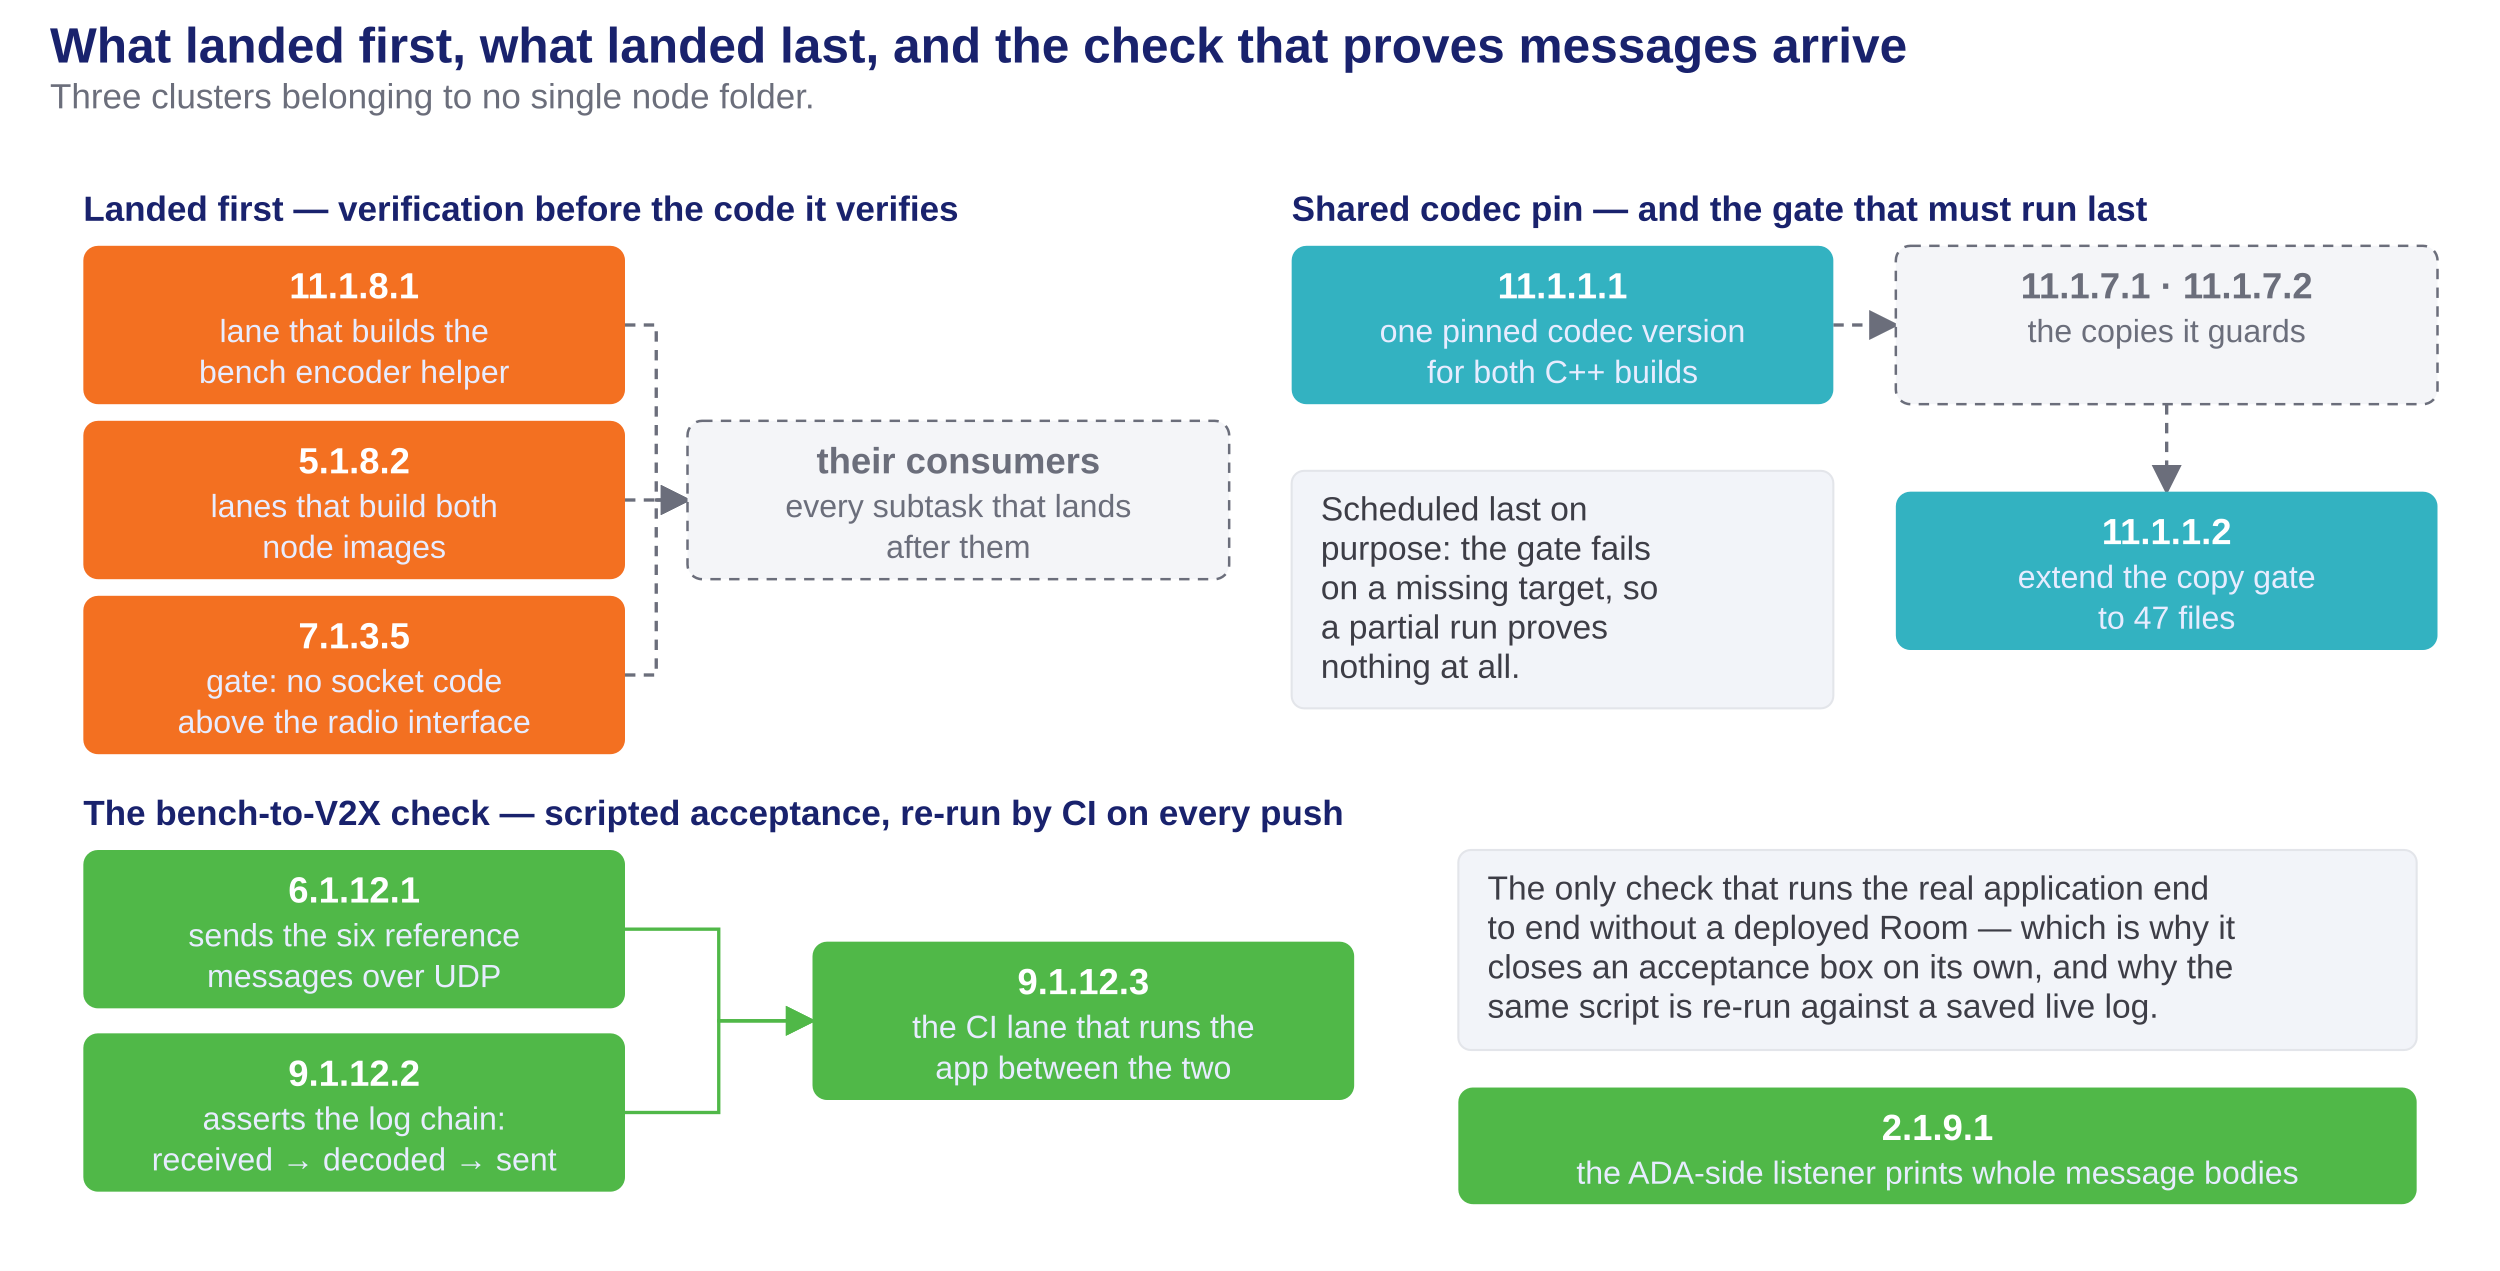
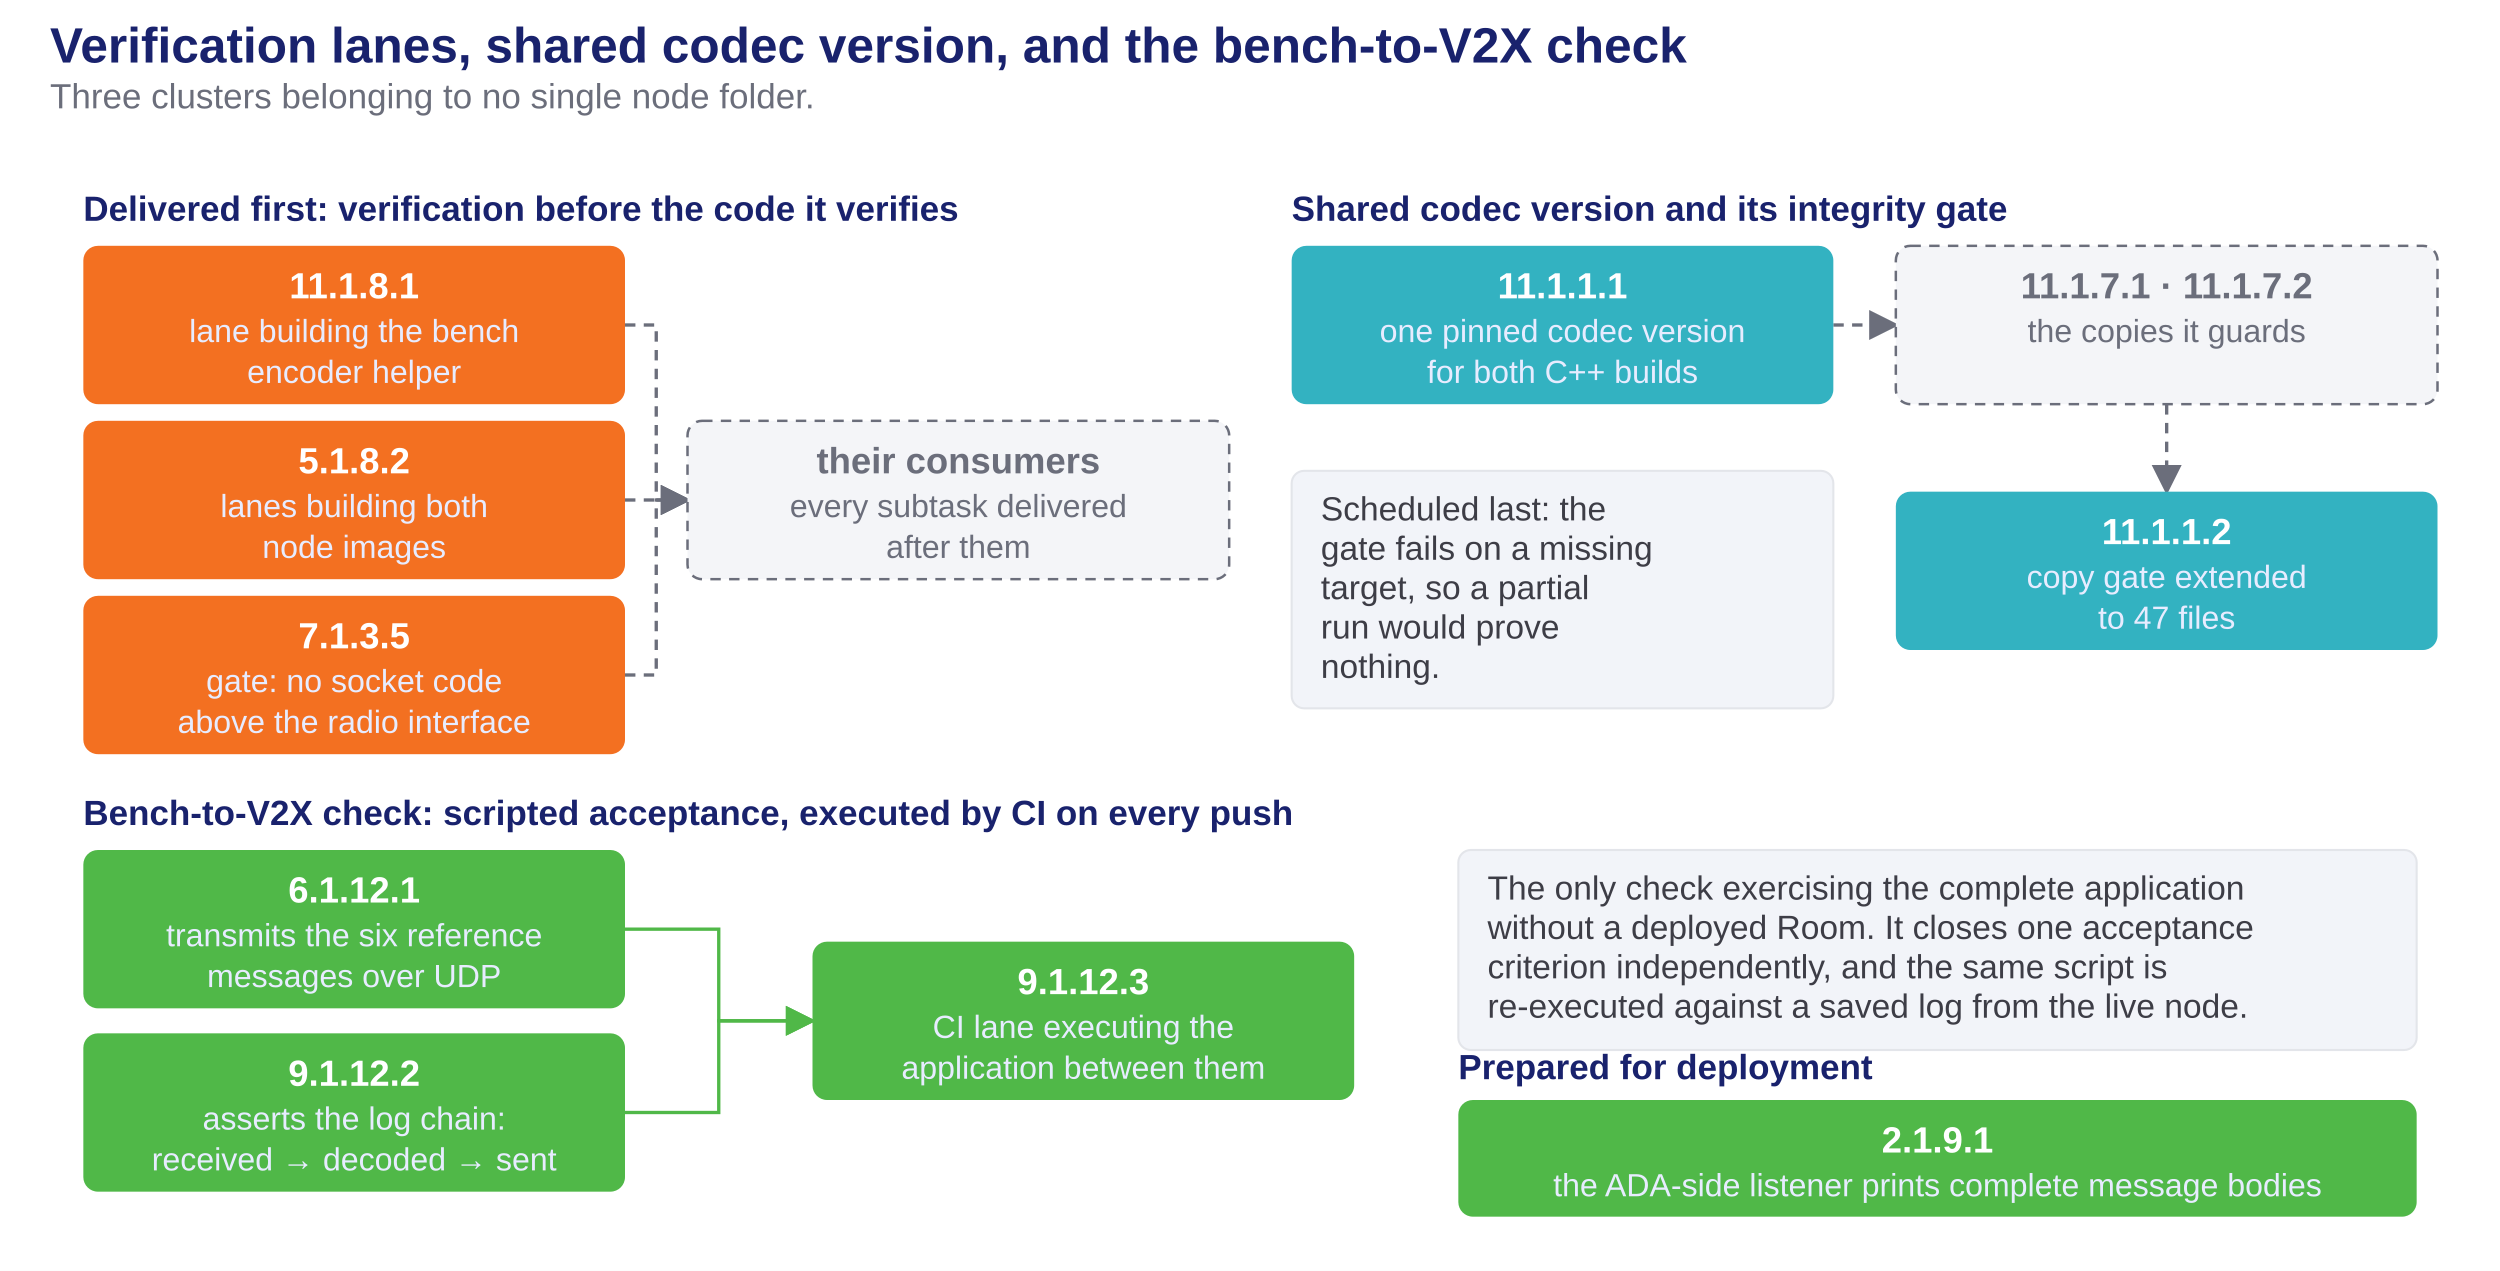
- <svg xmlns="http://www.w3.org/2000/svg" version="1.1" width="1200px" height="610px" viewBox="0 0 1200 610" font-family="Segoe UI, Arial, sans-serif" content="&lt;mxfile host=&quot;app.diagrams.net&quot;&gt;&#10;  &lt;diagram name=&quot;phase1-exec-ci-and-checks&quot; id=&quot;phase1-exec-ci-and-checks&quot;&gt;&#10;    &lt;mxGraphModel dx=&quot;1400&quot; dy=&quot;800&quot; grid=&quot;1&quot; gridSize=&quot;10&quot; guides=&quot;1&quot; tooltips=&quot;1&quot; connect=&quot;1&quot; arrows=&quot;1&quot; fold=&quot;1&quot; page=&quot;1&quot; pageScale=&quot;1&quot; pageWidth=&quot;1200&quot; pageHeight=&quot;610&quot; math=&quot;0&quot; shadow=&quot;0&quot;&gt;&#10;      &lt;root&gt;&#10;        &lt;mxCell id=&quot;0&quot; /&gt;&#10;        &lt;mxCell id=&quot;1&quot; parent=&quot;0&quot; /&gt;&#10;        &lt;mxCell id=&quot;t1&quot; value=&quot;What landed first, what landed last, and the check that proves messages arrive&quot; style=&quot;text;html=1;align=left;verticalAlign=middle;fontSize=23.8;fontColor=#19226D;fontStyle=1;&quot; vertex=&quot;1&quot; parent=&quot;1&quot;&gt;&lt;mxGeometry x=&quot;24&quot; y=&quot;20&quot; width=&quot;1152&quot; height=&quot;20&quot; as=&quot;geometry&quot; /&gt;&lt;/mxCell&gt;&#10;        &lt;mxCell id=&quot;t2&quot; value=&quot;Three clusters belonging to no single node folder.&quot; style=&quot;text;html=1;align=left;verticalAlign=middle;fontSize=16.8;fontColor=#6b6e7b;fontStyle=0;&quot; vertex=&quot;1&quot; parent=&quot;1&quot;&gt;&lt;mxGeometry x=&quot;24&quot; y=&quot;42&quot; width=&quot;1152&quot; height=&quot;20&quot; as=&quot;geometry&quot; /&gt;&lt;/mxCell&gt;&#10;        &lt;mxCell id=&quot;t3&quot; value=&quot;Landed first — verification before the code it verifies&quot; style=&quot;text;html=1;align=left;verticalAlign=middle;fontSize=16.8;fontColor=#19226D;fontStyle=1;&quot; vertex=&quot;1&quot; parent=&quot;1&quot;&gt;&lt;mxGeometry x=&quot;40&quot; y=&quot;96&quot; width=&quot;1200&quot; height=&quot;20&quot; as=&quot;geometry&quot; /&gt;&lt;/mxCell&gt;&#10;        &lt;mxCell id=&quot;c1181&quot; value=&quot;11.1.8.1&#10;lane that builds the&#10;bench encoder helper&quot; style=&quot;rounded=1;arcSize=10;html=1;fillColor=#F37021;strokeColor=none;fontColor=#ffffff;fontSize=16.8;fontStyle=1;whiteSpace=wrap;verticalAlign=middle;&quot; vertex=&quot;1&quot; parent=&quot;1&quot;&gt;&lt;mxGeometry x=&quot;40&quot; y=&quot;118&quot; width=&quot;260&quot; height=&quot;76&quot; as=&quot;geometry&quot; /&gt;&lt;/mxCell&gt;&#10;        &lt;mxCell id=&quot;c582&quot; value=&quot;5.1.8.2&#10;lanes that build both&#10;node images&quot; style=&quot;rounded=1;arcSize=10;html=1;fillColor=#F37021;strokeColor=none;fontColor=#ffffff;fontSize=16.8;fontStyle=1;whiteSpace=wrap;verticalAlign=middle;&quot; vertex=&quot;1&quot; parent=&quot;1&quot;&gt;&lt;mxGeometry x=&quot;40&quot; y=&quot;202&quot; width=&quot;260&quot; height=&quot;76&quot; as=&quot;geometry&quot; /&gt;&lt;/mxCell&gt;&#10;        &lt;mxCell id=&quot;c7135&quot; value=&quot;7.1.3.5&#10;gate: no socket code&#10;above the radio interface&quot; style=&quot;rounded=1;arcSize=10;html=1;fillColor=#F37021;strokeColor=none;fontColor=#ffffff;fontSize=16.8;fontStyle=1;whiteSpace=wrap;verticalAlign=middle;&quot; vertex=&quot;1&quot; parent=&quot;1&quot;&gt;&lt;mxGeometry x=&quot;40&quot; y=&quot;286&quot; width=&quot;260&quot; height=&quot;76&quot; as=&quot;geometry&quot; /&gt;&lt;/mxCell&gt;&#10;        &lt;mxCell id=&quot;ghcons&quot; value=&quot;their consumers&#10;every subtask that lands&#10;after them&quot; style=&quot;rounded=1;arcSize=10;html=1;fillColor=#f4f5f8;strokeColor=#6b6e7b;dashed=1;fontColor=#6b6e7b;fontSize=15.4;fontStyle=0;whiteSpace=wrap;verticalAlign=middle;&quot; vertex=&quot;1&quot; parent=&quot;1&quot;&gt;&lt;mxGeometry x=&quot;330&quot; y=&quot;202&quot; width=&quot;260&quot; height=&quot;76&quot; as=&quot;geometry&quot; /&gt;&lt;/mxCell&gt;&#10;        &lt;mxCell id=&quot;e4&quot; value=&quot;&quot; style=&quot;edgeStyle=orthogonalEdgeStyle;rounded=0;html=1;exitX=1;exitY=0.5;entryX=0;entryY=0.5;strokeColor=#6b6e7b;dashed=1;&quot; edge=&quot;1&quot; parent=&quot;1&quot; source=&quot;c1181&quot; target=&quot;ghcons&quot;&gt;&lt;mxGeometry relative=&quot;1&quot; as=&quot;geometry&quot;&gt;&lt;/mxGeometry&gt;&lt;/mxCell&gt;&#10;        &lt;mxCell id=&quot;e5&quot; value=&quot;&quot; style=&quot;edgeStyle=orthogonalEdgeStyle;rounded=0;html=1;exitX=1;exitY=0.5;entryX=0;entryY=0.5;strokeColor=#6b6e7b;dashed=1;&quot; edge=&quot;1&quot; parent=&quot;1&quot; source=&quot;c582&quot; target=&quot;ghcons&quot;&gt;&lt;mxGeometry relative=&quot;1&quot; as=&quot;geometry&quot;&gt;&lt;/mxGeometry&gt;&lt;/mxCell&gt;&#10;        &lt;mxCell id=&quot;e6&quot; value=&quot;&quot; style=&quot;edgeStyle=orthogonalEdgeStyle;rounded=0;html=1;exitX=1;exitY=0.5;entryX=0;entryY=0.5;strokeColor=#6b6e7b;dashed=1;&quot; edge=&quot;1&quot; parent=&quot;1&quot; source=&quot;c7135&quot; target=&quot;ghcons&quot;&gt;&lt;mxGeometry relative=&quot;1&quot; as=&quot;geometry&quot;&gt;&lt;/mxGeometry&gt;&lt;/mxCell&gt;&#10;        &lt;mxCell id=&quot;t7&quot; value=&quot;Shared codec pin — and the gate that must run last&quot; style=&quot;text;html=1;align=left;verticalAlign=middle;fontSize=16.8;fontColor=#19226D;fontStyle=1;&quot; vertex=&quot;1&quot; parent=&quot;1&quot;&gt;&lt;mxGeometry x=&quot;620&quot; y=&quot;96&quot; width=&quot;1200&quot; height=&quot;20&quot; as=&quot;geometry&quot; /&gt;&lt;/mxCell&gt;&#10;        &lt;mxCell id=&quot;s1111&quot; value=&quot;11.1.1.1&#10;one pinned codec version&#10;for both C++ builds&quot; style=&quot;rounded=1;arcSize=10;html=1;fillColor=#33B2C1;strokeColor=none;fontColor=#ffffff;fontSize=16.8;fontStyle=1;whiteSpace=wrap;verticalAlign=middle;&quot; vertex=&quot;1&quot; parent=&quot;1&quot;&gt;&lt;mxGeometry x=&quot;620&quot; y=&quot;118&quot; width=&quot;260&quot; height=&quot;76&quot; as=&quot;geometry&quot; /&gt;&lt;/mxCell&gt;&#10;        &lt;mxCell id=&quot;ghcopy&quot; value=&quot;11.1.7.1 · 11.1.7.2&#10;the copies it guards&quot; style=&quot;rounded=1;arcSize=10;html=1;fillColor=#f4f5f8;strokeColor=#6b6e7b;dashed=1;fontColor=#6b6e7b;fontSize=15.4;fontStyle=0;whiteSpace=wrap;verticalAlign=middle;&quot; vertex=&quot;1&quot; parent=&quot;1&quot;&gt;&lt;mxGeometry x=&quot;910&quot; y=&quot;118&quot; width=&quot;260&quot; height=&quot;76&quot; as=&quot;geometry&quot; /&gt;&lt;/mxCell&gt;&#10;        &lt;mxCell id=&quot;s1112&quot; value=&quot;11.1.1.2&#10;extend the copy gate&#10;to 47 files&quot; style=&quot;rounded=1;arcSize=10;html=1;fillColor=#33B2C1;strokeColor=none;fontColor=#ffffff;fontSize=16.8;fontStyle=1;whiteSpace=wrap;verticalAlign=middle;&quot; vertex=&quot;1&quot; parent=&quot;1&quot;&gt;&lt;mxGeometry x=&quot;910&quot; y=&quot;236&quot; width=&quot;260&quot; height=&quot;76&quot; as=&quot;geometry&quot; /&gt;&lt;/mxCell&gt;&#10;        &lt;mxCell id=&quot;e8&quot; value=&quot;&quot; style=&quot;edgeStyle=orthogonalEdgeStyle;rounded=0;html=1;exitX=1;exitY=0.5;entryX=0;entryY=0.5;strokeColor=#6b6e7b;dashed=1;&quot; edge=&quot;1&quot; parent=&quot;1&quot; source=&quot;s1111&quot; target=&quot;ghcopy&quot;&gt;&lt;mxGeometry relative=&quot;1&quot; as=&quot;geometry&quot;&gt;&lt;/mxGeometry&gt;&lt;/mxCell&gt;&#10;        &lt;mxCell id=&quot;e9&quot; value=&quot;&quot; style=&quot;edgeStyle=orthogonalEdgeStyle;rounded=0;html=1;strokeColor=#6b6e7b;dashed=1;&quot; edge=&quot;1&quot; parent=&quot;1&quot; source=&quot;ghcopy&quot; target=&quot;s1112&quot;&gt;&lt;mxGeometry relative=&quot;1&quot; as=&quot;geometry&quot;&gt;&lt;/mxGeometry&gt;&lt;/mxCell&gt;&#10;        &lt;mxCell id=&quot;n10&quot; value=&quot;Scheduled last on&#10;purpose: the gate fails&#10;on a missing target, so&#10;a partial run proves&#10;nothing at all.&quot; style=&quot;rounded=1;arcSize=8;html=1;fillColor=#f2f4f9;strokeColor=#e3e5ea;fontColor=#3d3d46;fontSize=15.4;align=left;whiteSpace=wrap;verticalAlign=top;spacing=8;&quot; vertex=&quot;1&quot; parent=&quot;1&quot;&gt;&lt;mxGeometry x=&quot;620&quot; y=&quot;226&quot; width=&quot;260&quot; height=&quot;114&quot; as=&quot;geometry&quot; /&gt;&lt;/mxCell&gt;&#10;        &lt;mxCell id=&quot;t11&quot; value=&quot;The bench-to-V2X check — scripted acceptance, re-run by CI on every push&quot; style=&quot;text;html=1;align=left;verticalAlign=middle;fontSize=16.8;fontColor=#19226D;fontStyle=1;&quot; vertex=&quot;1&quot; parent=&quot;1&quot;&gt;&lt;mxGeometry x=&quot;40&quot; y=&quot;386&quot; width=&quot;1200&quot; height=&quot;20&quot; as=&quot;geometry&quot; /&gt;&lt;/mxCell&gt;&#10;        &lt;mxCell id=&quot;k61121&quot; value=&quot;6.1.12.1&#10;sends the six reference&#10;messages over UDP&quot; style=&quot;rounded=1;arcSize=10;html=1;fillColor=#50B848;strokeColor=none;fontColor=#ffffff;fontSize=16.8;fontStyle=1;whiteSpace=wrap;verticalAlign=middle;&quot; vertex=&quot;1&quot; parent=&quot;1&quot;&gt;&lt;mxGeometry x=&quot;40&quot; y=&quot;408&quot; width=&quot;260&quot; height=&quot;76&quot; as=&quot;geometry&quot; /&gt;&lt;/mxCell&gt;&#10;        &lt;mxCell id=&quot;k91122&quot; value=&quot;9.1.12.2&#10;asserts the log chain:&#10;received → decoded → sent&quot; style=&quot;rounded=1;arcSize=10;html=1;fillColor=#50B848;strokeColor=none;fontColor=#ffffff;fontSize=16.8;fontStyle=1;whiteSpace=wrap;verticalAlign=middle;&quot; vertex=&quot;1&quot; parent=&quot;1&quot;&gt;&lt;mxGeometry x=&quot;40&quot; y=&quot;496&quot; width=&quot;260&quot; height=&quot;76&quot; as=&quot;geometry&quot; /&gt;&lt;/mxCell&gt;&#10;        &lt;mxCell id=&quot;k91123&quot; value=&quot;9.1.12.3&#10;the CI lane that runs the&#10;app between the two&quot; style=&quot;rounded=1;arcSize=10;html=1;fillColor=#50B848;strokeColor=none;fontColor=#ffffff;fontSize=16.8;fontStyle=1;whiteSpace=wrap;verticalAlign=middle;&quot; vertex=&quot;1&quot; parent=&quot;1&quot;&gt;&lt;mxGeometry x=&quot;390&quot; y=&quot;452&quot; width=&quot;260&quot; height=&quot;76&quot; as=&quot;geometry&quot; /&gt;&lt;/mxCell&gt;&#10;        &lt;mxCell id=&quot;e12&quot; value=&quot;&quot; style=&quot;edgeStyle=orthogonalEdgeStyle;rounded=0;html=1;exitX=1;exitY=0.5;entryX=0;entryY=0.5;strokeColor=#50B848;&quot; edge=&quot;1&quot; parent=&quot;1&quot; source=&quot;k61121&quot; target=&quot;k91123&quot;&gt;&lt;mxGeometry relative=&quot;1&quot; as=&quot;geometry&quot;&gt;&lt;/mxGeometry&gt;&lt;/mxCell&gt;&#10;        &lt;mxCell id=&quot;e13&quot; value=&quot;&quot; style=&quot;edgeStyle=orthogonalEdgeStyle;rounded=0;html=1;exitX=1;exitY=0.5;entryX=0;entryY=0.5;strokeColor=#50B848;&quot; edge=&quot;1&quot; parent=&quot;1&quot; source=&quot;k91122&quot; target=&quot;k91123&quot;&gt;&lt;mxGeometry relative=&quot;1&quot; as=&quot;geometry&quot;&gt;&lt;/mxGeometry&gt;&lt;/mxCell&gt;&#10;        &lt;mxCell id=&quot;n14&quot; value=&quot;The only check that runs the real application end&#10;to end without a deployed Room — which is why it&#10;closes an acceptance box on its own, and why the&#10;same script is re-run against a saved live log.&quot; style=&quot;rounded=1;arcSize=8;html=1;fillColor=#f2f4f9;strokeColor=#e3e5ea;fontColor=#3d3d46;fontSize=15.4;align=left;whiteSpace=wrap;verticalAlign=top;spacing=8;&quot; vertex=&quot;1&quot; parent=&quot;1&quot;&gt;&lt;mxGeometry x=&quot;700&quot; y=&quot;408&quot; width=&quot;460&quot; height=&quot;96&quot; as=&quot;geometry&quot; /&gt;&lt;/mxCell&gt;&#10;        &lt;mxCell id=&quot;k2191&quot; value=&quot;2.1.9.1&#10;the ADA-side listener prints whole message bodies&quot; style=&quot;rounded=1;arcSize=10;html=1;fillColor=#50B848;strokeColor=none;fontColor=#ffffff;fontSize=16.8;fontStyle=1;whiteSpace=wrap;verticalAlign=middle;&quot; vertex=&quot;1&quot; parent=&quot;1&quot;&gt;&lt;mxGeometry x=&quot;700&quot; y=&quot;522&quot; width=&quot;460&quot; height=&quot;56&quot; as=&quot;geometry&quot; /&gt;&lt;/mxCell&gt;&#10;      &lt;/root&gt;&#10;    &lt;/mxGraphModel&gt;&#10;  &lt;/diagram&gt;&#10;&lt;/mxfile&gt;&#10;">
+ <svg xmlns="http://www.w3.org/2000/svg" version="1.1" width="1200px" height="610px" viewBox="0 0 1200 610" font-family="Segoe UI, Arial, sans-serif" content="&lt;mxfile host=&quot;app.diagrams.net&quot;&gt;&#10;  &lt;diagram name=&quot;phase1-exec-ci-and-checks&quot; id=&quot;phase1-exec-ci-and-checks&quot;&gt;&#10;    &lt;mxGraphModel dx=&quot;1400&quot; dy=&quot;800&quot; grid=&quot;1&quot; gridSize=&quot;10&quot; guides=&quot;1&quot; tooltips=&quot;1&quot; connect=&quot;1&quot; arrows=&quot;1&quot; fold=&quot;1&quot; page=&quot;1&quot; pageScale=&quot;1&quot; pageWidth=&quot;1200&quot; pageHeight=&quot;610&quot; math=&quot;0&quot; shadow=&quot;0&quot;&gt;&#10;      &lt;root&gt;&#10;        &lt;mxCell id=&quot;0&quot; /&gt;&#10;        &lt;mxCell id=&quot;1&quot; parent=&quot;0&quot; /&gt;&#10;        &lt;mxCell id=&quot;t1&quot; value=&quot;Verification lanes, shared codec version, and the bench-to-V2X check&quot; style=&quot;text;html=1;align=left;verticalAlign=middle;fontSize=23.8;fontColor=#19226D;fontStyle=1;&quot; vertex=&quot;1&quot; parent=&quot;1&quot;&gt;&lt;mxGeometry x=&quot;24&quot; y=&quot;20&quot; width=&quot;1152&quot; height=&quot;20&quot; as=&quot;geometry&quot; /&gt;&lt;/mxCell&gt;&#10;        &lt;mxCell id=&quot;t2&quot; value=&quot;Three clusters belonging to no single node folder.&quot; style=&quot;text;html=1;align=left;verticalAlign=middle;fontSize=16.8;fontColor=#6b6e7b;fontStyle=0;&quot; vertex=&quot;1&quot; parent=&quot;1&quot;&gt;&lt;mxGeometry x=&quot;24&quot; y=&quot;42&quot; width=&quot;1152&quot; height=&quot;20&quot; as=&quot;geometry&quot; /&gt;&lt;/mxCell&gt;&#10;        &lt;mxCell id=&quot;t3&quot; value=&quot;Delivered first: verification before the code it verifies&quot; style=&quot;text;html=1;align=left;verticalAlign=middle;fontSize=16.8;fontColor=#19226D;fontStyle=1;&quot; vertex=&quot;1&quot; parent=&quot;1&quot;&gt;&lt;mxGeometry x=&quot;40&quot; y=&quot;96&quot; width=&quot;1200&quot; height=&quot;20&quot; as=&quot;geometry&quot; /&gt;&lt;/mxCell&gt;&#10;        &lt;mxCell id=&quot;c1181&quot; value=&quot;11.1.8.1&#10;lane building the bench&#10;encoder helper&quot; style=&quot;rounded=1;arcSize=10;html=1;fillColor=#F37021;strokeColor=none;fontColor=#ffffff;fontSize=16.8;fontStyle=1;whiteSpace=wrap;verticalAlign=middle;&quot; vertex=&quot;1&quot; parent=&quot;1&quot;&gt;&lt;mxGeometry x=&quot;40&quot; y=&quot;118&quot; width=&quot;260&quot; height=&quot;76&quot; as=&quot;geometry&quot; /&gt;&lt;/mxCell&gt;&#10;        &lt;mxCell id=&quot;c582&quot; value=&quot;5.1.8.2&#10;lanes building both&#10;node images&quot; style=&quot;rounded=1;arcSize=10;html=1;fillColor=#F37021;strokeColor=none;fontColor=#ffffff;fontSize=16.8;fontStyle=1;whiteSpace=wrap;verticalAlign=middle;&quot; vertex=&quot;1&quot; parent=&quot;1&quot;&gt;&lt;mxGeometry x=&quot;40&quot; y=&quot;202&quot; width=&quot;260&quot; height=&quot;76&quot; as=&quot;geometry&quot; /&gt;&lt;/mxCell&gt;&#10;        &lt;mxCell id=&quot;c7135&quot; value=&quot;7.1.3.5&#10;gate: no socket code&#10;above the radio interface&quot; style=&quot;rounded=1;arcSize=10;html=1;fillColor=#F37021;strokeColor=none;fontColor=#ffffff;fontSize=16.8;fontStyle=1;whiteSpace=wrap;verticalAlign=middle;&quot; vertex=&quot;1&quot; parent=&quot;1&quot;&gt;&lt;mxGeometry x=&quot;40&quot; y=&quot;286&quot; width=&quot;260&quot; height=&quot;76&quot; as=&quot;geometry&quot; /&gt;&lt;/mxCell&gt;&#10;        &lt;mxCell id=&quot;ghcons&quot; value=&quot;their consumers&#10;every subtask delivered&#10;after them&quot; style=&quot;rounded=1;arcSize=10;html=1;fillColor=#f4f5f8;strokeColor=#6b6e7b;dashed=1;fontColor=#6b6e7b;fontSize=15.4;fontStyle=0;whiteSpace=wrap;verticalAlign=middle;&quot; vertex=&quot;1&quot; parent=&quot;1&quot;&gt;&lt;mxGeometry x=&quot;330&quot; y=&quot;202&quot; width=&quot;260&quot; height=&quot;76&quot; as=&quot;geometry&quot; /&gt;&lt;/mxCell&gt;&#10;        &lt;mxCell id=&quot;e4&quot; value=&quot;&quot; style=&quot;edgeStyle=orthogonalEdgeStyle;rounded=0;html=1;exitX=1;exitY=0.5;entryX=0;entryY=0.5;strokeColor=#6b6e7b;dashed=1;&quot; edge=&quot;1&quot; parent=&quot;1&quot; source=&quot;c1181&quot; target=&quot;ghcons&quot;&gt;&lt;mxGeometry relative=&quot;1&quot; as=&quot;geometry&quot;&gt;&lt;/mxGeometry&gt;&lt;/mxCell&gt;&#10;        &lt;mxCell id=&quot;e5&quot; value=&quot;&quot; style=&quot;edgeStyle=orthogonalEdgeStyle;rounded=0;html=1;exitX=1;exitY=0.5;entryX=0;entryY=0.5;strokeColor=#6b6e7b;dashed=1;&quot; edge=&quot;1&quot; parent=&quot;1&quot; source=&quot;c582&quot; target=&quot;ghcons&quot;&gt;&lt;mxGeometry relative=&quot;1&quot; as=&quot;geometry&quot;&gt;&lt;/mxGeometry&gt;&lt;/mxCell&gt;&#10;        &lt;mxCell id=&quot;e6&quot; value=&quot;&quot; style=&quot;edgeStyle=orthogonalEdgeStyle;rounded=0;html=1;exitX=1;exitY=0.5;entryX=0;entryY=0.5;strokeColor=#6b6e7b;dashed=1;&quot; edge=&quot;1&quot; parent=&quot;1&quot; source=&quot;c7135&quot; target=&quot;ghcons&quot;&gt;&lt;mxGeometry relative=&quot;1&quot; as=&quot;geometry&quot;&gt;&lt;/mxGeometry&gt;&lt;/mxCell&gt;&#10;        &lt;mxCell id=&quot;t7&quot; value=&quot;Shared codec version and its integrity gate&quot; style=&quot;text;html=1;align=left;verticalAlign=middle;fontSize=16.8;fontColor=#19226D;fontStyle=1;&quot; vertex=&quot;1&quot; parent=&quot;1&quot;&gt;&lt;mxGeometry x=&quot;620&quot; y=&quot;96&quot; width=&quot;1200&quot; height=&quot;20&quot; as=&quot;geometry&quot; /&gt;&lt;/mxCell&gt;&#10;        &lt;mxCell id=&quot;s1111&quot; value=&quot;11.1.1.1&#10;one pinned codec version&#10;for both C++ builds&quot; style=&quot;rounded=1;arcSize=10;html=1;fillColor=#33B2C1;strokeColor=none;fontColor=#ffffff;fontSize=16.8;fontStyle=1;whiteSpace=wrap;verticalAlign=middle;&quot; vertex=&quot;1&quot; parent=&quot;1&quot;&gt;&lt;mxGeometry x=&quot;620&quot; y=&quot;118&quot; width=&quot;260&quot; height=&quot;76&quot; as=&quot;geometry&quot; /&gt;&lt;/mxCell&gt;&#10;        &lt;mxCell id=&quot;ghcopy&quot; value=&quot;11.1.7.1 · 11.1.7.2&#10;the copies it guards&quot; style=&quot;rounded=1;arcSize=10;html=1;fillColor=#f4f5f8;strokeColor=#6b6e7b;dashed=1;fontColor=#6b6e7b;fontSize=15.4;fontStyle=0;whiteSpace=wrap;verticalAlign=middle;&quot; vertex=&quot;1&quot; parent=&quot;1&quot;&gt;&lt;mxGeometry x=&quot;910&quot; y=&quot;118&quot; width=&quot;260&quot; height=&quot;76&quot; as=&quot;geometry&quot; /&gt;&lt;/mxCell&gt;&#10;        &lt;mxCell id=&quot;s1112&quot; value=&quot;11.1.1.2&#10;copy gate extended&#10;to 47 files&quot; style=&quot;rounded=1;arcSize=10;html=1;fillColor=#33B2C1;strokeColor=none;fontColor=#ffffff;fontSize=16.8;fontStyle=1;whiteSpace=wrap;verticalAlign=middle;&quot; vertex=&quot;1&quot; parent=&quot;1&quot;&gt;&lt;mxGeometry x=&quot;910&quot; y=&quot;236&quot; width=&quot;260&quot; height=&quot;76&quot; as=&quot;geometry&quot; /&gt;&lt;/mxCell&gt;&#10;        &lt;mxCell id=&quot;e8&quot; value=&quot;&quot; style=&quot;edgeStyle=orthogonalEdgeStyle;rounded=0;html=1;exitX=1;exitY=0.5;entryX=0;entryY=0.5;strokeColor=#6b6e7b;dashed=1;&quot; edge=&quot;1&quot; parent=&quot;1&quot; source=&quot;s1111&quot; target=&quot;ghcopy&quot;&gt;&lt;mxGeometry relative=&quot;1&quot; as=&quot;geometry&quot;&gt;&lt;/mxGeometry&gt;&lt;/mxCell&gt;&#10;        &lt;mxCell id=&quot;e9&quot; value=&quot;&quot; style=&quot;edgeStyle=orthogonalEdgeStyle;rounded=0;html=1;strokeColor=#6b6e7b;dashed=1;&quot; edge=&quot;1&quot; parent=&quot;1&quot; source=&quot;ghcopy&quot; target=&quot;s1112&quot;&gt;&lt;mxGeometry relative=&quot;1&quot; as=&quot;geometry&quot;&gt;&lt;/mxGeometry&gt;&lt;/mxCell&gt;&#10;        &lt;mxCell id=&quot;n10&quot; value=&quot;Scheduled last: the&#10;gate fails on a missing&#10;target, so a partial&#10;run would prove&#10;nothing.&quot; style=&quot;rounded=1;arcSize=8;html=1;fillColor=#f2f4f9;strokeColor=#e3e5ea;fontColor=#3d3d46;fontSize=15.4;align=left;whiteSpace=wrap;verticalAlign=top;spacing=8;&quot; vertex=&quot;1&quot; parent=&quot;1&quot;&gt;&lt;mxGeometry x=&quot;620&quot; y=&quot;226&quot; width=&quot;260&quot; height=&quot;114&quot; as=&quot;geometry&quot; /&gt;&lt;/mxCell&gt;&#10;        &lt;mxCell id=&quot;t11&quot; value=&quot;Bench-to-V2X check: scripted acceptance, executed by CI on every push&quot; style=&quot;text;html=1;align=left;verticalAlign=middle;fontSize=16.8;fontColor=#19226D;fontStyle=1;&quot; vertex=&quot;1&quot; parent=&quot;1&quot;&gt;&lt;mxGeometry x=&quot;40&quot; y=&quot;386&quot; width=&quot;1200&quot; height=&quot;20&quot; as=&quot;geometry&quot; /&gt;&lt;/mxCell&gt;&#10;        &lt;mxCell id=&quot;k61121&quot; value=&quot;6.1.12.1&#10;transmits the six reference&#10;messages over UDP&quot; style=&quot;rounded=1;arcSize=10;html=1;fillColor=#50B848;strokeColor=none;fontColor=#ffffff;fontSize=16.8;fontStyle=1;whiteSpace=wrap;verticalAlign=middle;&quot; vertex=&quot;1&quot; parent=&quot;1&quot;&gt;&lt;mxGeometry x=&quot;40&quot; y=&quot;408&quot; width=&quot;260&quot; height=&quot;76&quot; as=&quot;geometry&quot; /&gt;&lt;/mxCell&gt;&#10;        &lt;mxCell id=&quot;k91122&quot; value=&quot;9.1.12.2&#10;asserts the log chain:&#10;received → decoded → sent&quot; style=&quot;rounded=1;arcSize=10;html=1;fillColor=#50B848;strokeColor=none;fontColor=#ffffff;fontSize=16.8;fontStyle=1;whiteSpace=wrap;verticalAlign=middle;&quot; vertex=&quot;1&quot; parent=&quot;1&quot;&gt;&lt;mxGeometry x=&quot;40&quot; y=&quot;496&quot; width=&quot;260&quot; height=&quot;76&quot; as=&quot;geometry&quot; /&gt;&lt;/mxCell&gt;&#10;        &lt;mxCell id=&quot;k91123&quot; value=&quot;9.1.12.3&#10;CI lane executing the&#10;application between them&quot; style=&quot;rounded=1;arcSize=10;html=1;fillColor=#50B848;strokeColor=none;fontColor=#ffffff;fontSize=16.8;fontStyle=1;whiteSpace=wrap;verticalAlign=middle;&quot; vertex=&quot;1&quot; parent=&quot;1&quot;&gt;&lt;mxGeometry x=&quot;390&quot; y=&quot;452&quot; width=&quot;260&quot; height=&quot;76&quot; as=&quot;geometry&quot; /&gt;&lt;/mxCell&gt;&#10;        &lt;mxCell id=&quot;e12&quot; value=&quot;&quot; style=&quot;edgeStyle=orthogonalEdgeStyle;rounded=0;html=1;exitX=1;exitY=0.5;entryX=0;entryY=0.5;strokeColor=#50B848;&quot; edge=&quot;1&quot; parent=&quot;1&quot; source=&quot;k61121&quot; target=&quot;k91123&quot;&gt;&lt;mxGeometry relative=&quot;1&quot; as=&quot;geometry&quot;&gt;&lt;/mxGeometry&gt;&lt;/mxCell&gt;&#10;        &lt;mxCell id=&quot;e13&quot; value=&quot;&quot; style=&quot;edgeStyle=orthogonalEdgeStyle;rounded=0;html=1;exitX=1;exitY=0.5;entryX=0;entryY=0.5;strokeColor=#50B848;&quot; edge=&quot;1&quot; parent=&quot;1&quot; source=&quot;k91122&quot; target=&quot;k91123&quot;&gt;&lt;mxGeometry relative=&quot;1&quot; as=&quot;geometry&quot;&gt;&lt;/mxGeometry&gt;&lt;/mxCell&gt;&#10;        &lt;mxCell id=&quot;n14&quot; value=&quot;The only check exercising the complete application&#10;without a deployed Room. It closes one acceptance&#10;criterion independently, and the same script is&#10;re-executed against a saved log from the live node.&quot; style=&quot;rounded=1;arcSize=8;html=1;fillColor=#f2f4f9;strokeColor=#e3e5ea;fontColor=#3d3d46;fontSize=15.4;align=left;whiteSpace=wrap;verticalAlign=top;spacing=8;&quot; vertex=&quot;1&quot; parent=&quot;1&quot;&gt;&lt;mxGeometry x=&quot;700&quot; y=&quot;408&quot; width=&quot;460&quot; height=&quot;96&quot; as=&quot;geometry&quot; /&gt;&lt;/mxCell&gt;&#10;        &lt;mxCell id=&quot;t15&quot; value=&quot;Prepared for deployment&quot; style=&quot;text;html=1;align=left;verticalAlign=middle;fontSize=16.8;fontColor=#19226D;fontStyle=1;&quot; vertex=&quot;1&quot; parent=&quot;1&quot;&gt;&lt;mxGeometry x=&quot;700&quot; y=&quot;508&quot; width=&quot;1200&quot; height=&quot;20&quot; as=&quot;geometry&quot; /&gt;&lt;/mxCell&gt;&#10;        &lt;mxCell id=&quot;k2191&quot; value=&quot;2.1.9.1&#10;the ADA-side listener prints complete message bodies&quot; style=&quot;rounded=1;arcSize=10;html=1;fillColor=#50B848;strokeColor=none;fontColor=#ffffff;fontSize=16.8;fontStyle=1;whiteSpace=wrap;verticalAlign=middle;&quot; vertex=&quot;1&quot; parent=&quot;1&quot;&gt;&lt;mxGeometry x=&quot;700&quot; y=&quot;528&quot; width=&quot;460&quot; height=&quot;56&quot; as=&quot;geometry&quot; /&gt;&lt;/mxCell&gt;&#10;      &lt;/root&gt;&#10;    &lt;/mxGraphModel&gt;&#10;  &lt;/diagram&gt;&#10;&lt;/mxfile&gt;&#10;">
  <rect width="1200" height="610" fill="#ffffff" />
  <defs>
    <marker id="ar19226D" markerWidth="9" markerHeight="9" refX="8" refY="4.5" orient="auto">
      <path d="M0,0 L9,4.5 L0,9 z" fill="#19226D" />
    </marker>
    <marker id="ar6b6e7b" markerWidth="9" markerHeight="9" refX="8" refY="4.5" orient="auto">
      <path d="M0,0 L9,4.5 L0,9 z" fill="#6b6e7b" />
    </marker>
    <marker id="arF37021" markerWidth="9" markerHeight="9" refX="8" refY="4.5" orient="auto">
      <path d="M0,0 L9,4.5 L0,9 z" fill="#F37021" />
    </marker>
    <marker id="ar50B848" markerWidth="9" markerHeight="9" refX="8" refY="4.5" orient="auto">
      <path d="M0,0 L9,4.5 L0,9 z" fill="#50B848" />
    </marker>
    <marker id="ar034EA2" markerWidth="9" markerHeight="9" refX="8" refY="4.5" orient="auto">
      <path d="M0,0 L9,4.5 L0,9 z" fill="#034EA2" />
    </marker>
    <marker id="ar33B2C1" markerWidth="9" markerHeight="9" refX="8" refY="4.5" orient="auto">
      <path d="M0,0 L9,4.5 L0,9 z" fill="#33B2C1" />
    </marker>
  </defs>
  <polyline points="300,156 315,156 315,240 330,240" fill="none" stroke="#6b6e7b" stroke-width="1.6" stroke-dasharray="5 4" marker-end="url(#ar6b6e7b)" />
  <polyline points="300,240 330,240" fill="none" stroke="#6b6e7b" stroke-width="1.6" stroke-dasharray="5 4" marker-end="url(#ar6b6e7b)" />
  <polyline points="300,324 315,324 315,240 330,240" fill="none" stroke="#6b6e7b" stroke-width="1.6" stroke-dasharray="5 4" marker-end="url(#ar6b6e7b)" />
  <polyline points="880,156 910,156" fill="none" stroke="#6b6e7b" stroke-width="1.6" stroke-dasharray="5 4" marker-end="url(#ar6b6e7b)" />
  <polyline points="1040,194 1040,236" fill="none" stroke="#6b6e7b" stroke-width="1.6" stroke-dasharray="5 4" marker-end="url(#ar6b6e7b)" />
  <polyline points="300,446 345,446 345,490 390,490" fill="none" stroke="#50B848" stroke-width="1.6" marker-end="url(#ar50B848)" />
  <polyline points="300,534 345,534 345,490 390,490" fill="none" stroke="#50B848" stroke-width="1.6" marker-end="url(#ar50B848)" />
-   <text x="24" y="30" font-size="23.8" fill="#19226D" text-anchor="start" font-weight="bold">What landed first, what landed last, and the check that proves messages arrive</text>
+   <text x="24" y="30" font-size="23.8" fill="#19226D" text-anchor="start" font-weight="bold">Verification lanes, shared codec version, and the bench-to-V2X check</text>
  <text x="24" y="52" font-size="16.8" fill="#6b6e7b" text-anchor="start">Three clusters belonging to no single node folder.</text>
-   <text x="40" y="106" font-size="16.8" fill="#19226D" text-anchor="start" font-weight="bold">Landed first — verification before the code it verifies</text>
+   <text x="40" y="106" font-size="16.8" fill="#19226D" text-anchor="start" font-weight="bold">Delivered first: verification before the code it verifies</text>
  <rect x="40" y="118" width="260" height="76" rx="7" fill="#F37021" />
  <text x="170" y="143.2" font-size="17.5" fill="#ffffff" text-anchor="middle" font-weight="bold">11.1.8.1</text>
-   <text x="170" y="164.2" font-size="15.4" fill="#e7ecff" text-anchor="middle">lane that builds the</text>
-   <text x="170" y="183.8" font-size="15.4" fill="#e7ecff" text-anchor="middle">bench encoder helper</text>
+   <text x="170" y="164.2" font-size="15.4" fill="#e7ecff" text-anchor="middle">lane building the bench</text>
+   <text x="170" y="183.8" font-size="15.4" fill="#e7ecff" text-anchor="middle">encoder helper</text>
  <rect x="40" y="202" width="260" height="76" rx="7" fill="#F37021" />
  <text x="170" y="227.2" font-size="17.5" fill="#ffffff" text-anchor="middle" font-weight="bold">5.1.8.2</text>
-   <text x="170" y="248.2" font-size="15.4" fill="#e7ecff" text-anchor="middle">lanes that build both</text>
+   <text x="170" y="248.2" font-size="15.4" fill="#e7ecff" text-anchor="middle">lanes building both</text>
  <text x="170" y="267.8" font-size="15.4" fill="#e7ecff" text-anchor="middle">node images</text>
  <rect x="40" y="286" width="260" height="76" rx="7" fill="#F37021" />
  <text x="170" y="311.2" font-size="17.5" fill="#ffffff" text-anchor="middle" font-weight="bold">7.1.3.5</text>
  <text x="170" y="332.2" font-size="15.4" fill="#e7ecff" text-anchor="middle">gate: no socket code</text>
  <text x="170" y="351.8" font-size="15.4" fill="#e7ecff" text-anchor="middle">above the radio interface</text>
  <rect x="330" y="202" width="260" height="76" rx="7" fill="#f4f5f8" stroke="#6b6e7b" stroke-width="1.2" stroke-dasharray="5 4" />
  <text x="460" y="227.2" font-size="17.5" fill="#6b6e7b" text-anchor="middle" font-weight="bold">their consumers</text>
-   <text x="460" y="248.2" font-size="15.4" fill="#6b6e7b" text-anchor="middle">every subtask that lands</text>
+   <text x="460" y="248.2" font-size="15.4" fill="#6b6e7b" text-anchor="middle">every subtask delivered</text>
  <text x="460" y="267.8" font-size="15.4" fill="#6b6e7b" text-anchor="middle">after them</text>
-   <text x="620" y="106" font-size="16.8" fill="#19226D" text-anchor="start" font-weight="bold">Shared codec pin — and the gate that must run last</text>
+   <text x="620" y="106" font-size="16.8" fill="#19226D" text-anchor="start" font-weight="bold">Shared codec version and its integrity gate</text>
  <rect x="620" y="118" width="260" height="76" rx="7" fill="#33B2C1" />
  <text x="750" y="143.2" font-size="17.5" fill="#ffffff" text-anchor="middle" font-weight="bold">11.1.1.1</text>
  <text x="750" y="164.2" font-size="15.4" fill="#e7ecff" text-anchor="middle">one pinned codec version</text>
  <text x="750" y="183.8" font-size="15.4" fill="#e7ecff" text-anchor="middle">for both C++ builds</text>
  <rect x="910" y="118" width="260" height="76" rx="7" fill="#f4f5f8" stroke="#6b6e7b" stroke-width="1.2" stroke-dasharray="5 4" />
  <text x="1040" y="143.2" font-size="17.5" fill="#6b6e7b" text-anchor="middle" font-weight="bold">11.1.7.1 · 11.1.7.2</text>
  <text x="1040" y="164.2" font-size="15.4" fill="#6b6e7b" text-anchor="middle">the copies it guards</text>
  <rect x="910" y="236" width="260" height="76" rx="7" fill="#33B2C1" />
  <text x="1040" y="261.2" font-size="17.5" fill="#ffffff" text-anchor="middle" font-weight="bold">11.1.1.2</text>
-   <text x="1040" y="282.2" font-size="15.4" fill="#e7ecff" text-anchor="middle">extend the copy gate</text>
+   <text x="1040" y="282.2" font-size="15.4" fill="#e7ecff" text-anchor="middle">copy gate extended</text>
  <text x="1040" y="301.8" font-size="15.4" fill="#e7ecff" text-anchor="middle">to 47 files</text>
  <rect x="620" y="226" width="260" height="114" rx="6" fill="#f2f4f9" stroke="#e3e5ea" />
-   <text x="634" y="249.8" font-size="16.1" fill="#3d3d46" text-anchor="start">Scheduled last on</text>
-   <text x="634" y="268.7" font-size="16.1" fill="#3d3d46" text-anchor="start">purpose: the gate fails</text>
-   <text x="634" y="287.6" font-size="16.1" fill="#3d3d46" text-anchor="start">on a missing target, so</text>
-   <text x="634" y="306.5" font-size="16.1" fill="#3d3d46" text-anchor="start">a partial run proves</text>
-   <text x="634" y="325.4" font-size="16.1" fill="#3d3d46" text-anchor="start">nothing at all.</text>
-   <text x="40" y="396" font-size="16.8" fill="#19226D" text-anchor="start" font-weight="bold">The bench-to-V2X check — scripted acceptance, re-run by CI on every push</text>
+   <text x="634" y="249.8" font-size="16.1" fill="#3d3d46" text-anchor="start">Scheduled last: the</text>
+   <text x="634" y="268.7" font-size="16.1" fill="#3d3d46" text-anchor="start">gate fails on a missing</text>
+   <text x="634" y="287.6" font-size="16.1" fill="#3d3d46" text-anchor="start">target, so a partial</text>
+   <text x="634" y="306.5" font-size="16.1" fill="#3d3d46" text-anchor="start">run would prove</text>
+   <text x="634" y="325.4" font-size="16.1" fill="#3d3d46" text-anchor="start">nothing.</text>
+   <text x="40" y="396" font-size="16.8" fill="#19226D" text-anchor="start" font-weight="bold">Bench-to-V2X check: scripted acceptance, executed by CI on every push</text>
  <rect x="40" y="408" width="260" height="76" rx="7" fill="#50B848" />
  <text x="170" y="433.2" font-size="17.5" fill="#ffffff" text-anchor="middle" font-weight="bold">6.1.12.1</text>
-   <text x="170" y="454.2" font-size="15.4" fill="#e7ecff" text-anchor="middle">sends the six reference</text>
+   <text x="170" y="454.2" font-size="15.4" fill="#e7ecff" text-anchor="middle">transmits the six reference</text>
  <text x="170" y="473.8" font-size="15.4" fill="#e7ecff" text-anchor="middle">messages over UDP</text>
  <rect x="40" y="496" width="260" height="76" rx="7" fill="#50B848" />
  <text x="170" y="521.2" font-size="17.5" fill="#ffffff" text-anchor="middle" font-weight="bold">9.1.12.2</text>
  <text x="170" y="542.2" font-size="15.4" fill="#e7ecff" text-anchor="middle">asserts the log chain:</text>
  <text x="170" y="561.8" font-size="15.4" fill="#e7ecff" text-anchor="middle">received → decoded → sent</text>
  <rect x="390" y="452" width="260" height="76" rx="7" fill="#50B848" />
  <text x="520" y="477.2" font-size="17.5" fill="#ffffff" text-anchor="middle" font-weight="bold">9.1.12.3</text>
-   <text x="520" y="498.2" font-size="15.4" fill="#e7ecff" text-anchor="middle">the CI lane that runs the</text>
-   <text x="520" y="517.8" font-size="15.4" fill="#e7ecff" text-anchor="middle">app between the two</text>
+   <text x="520" y="498.2" font-size="15.4" fill="#e7ecff" text-anchor="middle">CI lane executing the</text>
+   <text x="520" y="517.8" font-size="15.4" fill="#e7ecff" text-anchor="middle">application between them</text>
  <rect x="700" y="408" width="460" height="96" rx="6" fill="#f2f4f9" stroke="#e3e5ea" />
-   <text x="714" y="431.8" font-size="16.1" fill="#3d3d46" text-anchor="start">The only check that runs the real application end</text>
-   <text x="714" y="450.7" font-size="16.1" fill="#3d3d46" text-anchor="start">to end without a deployed Room — which is why it</text>
-   <text x="714" y="469.6" font-size="16.1" fill="#3d3d46" text-anchor="start">closes an acceptance box on its own, and why the</text>
-   <text x="714" y="488.5" font-size="16.1" fill="#3d3d46" text-anchor="start">same script is re-run against a saved live log.</text>
-   <rect x="700" y="522" width="460" height="56" rx="7" fill="#50B848" />
-   <text x="930" y="547.2" font-size="17.5" fill="#ffffff" text-anchor="middle" font-weight="bold">2.1.9.1</text>
-   <text x="930" y="568.2" font-size="15.4" fill="#e7ecff" text-anchor="middle">the ADA-side listener prints whole message bodies</text>
+   <text x="714" y="431.8" font-size="16.1" fill="#3d3d46" text-anchor="start">The only check exercising the complete application</text>
+   <text x="714" y="450.7" font-size="16.1" fill="#3d3d46" text-anchor="start">without a deployed Room. It closes one acceptance</text>
+   <text x="714" y="469.6" font-size="16.1" fill="#3d3d46" text-anchor="start">criterion independently, and the same script is</text>
+   <text x="714" y="488.5" font-size="16.1" fill="#3d3d46" text-anchor="start">re-executed against a saved log from the live node.</text>
+   <text x="700" y="518" font-size="16.8" fill="#19226D" text-anchor="start" font-weight="bold">Prepared for deployment</text>
+   <rect x="700" y="528" width="460" height="56" rx="7" fill="#50B848" />
+   <text x="930" y="553.2" font-size="17.5" fill="#ffffff" text-anchor="middle" font-weight="bold">2.1.9.1</text>
+   <text x="930" y="574.2" font-size="15.4" fill="#e7ecff" text-anchor="middle">the ADA-side listener prints complete message bodies</text>
</svg>
